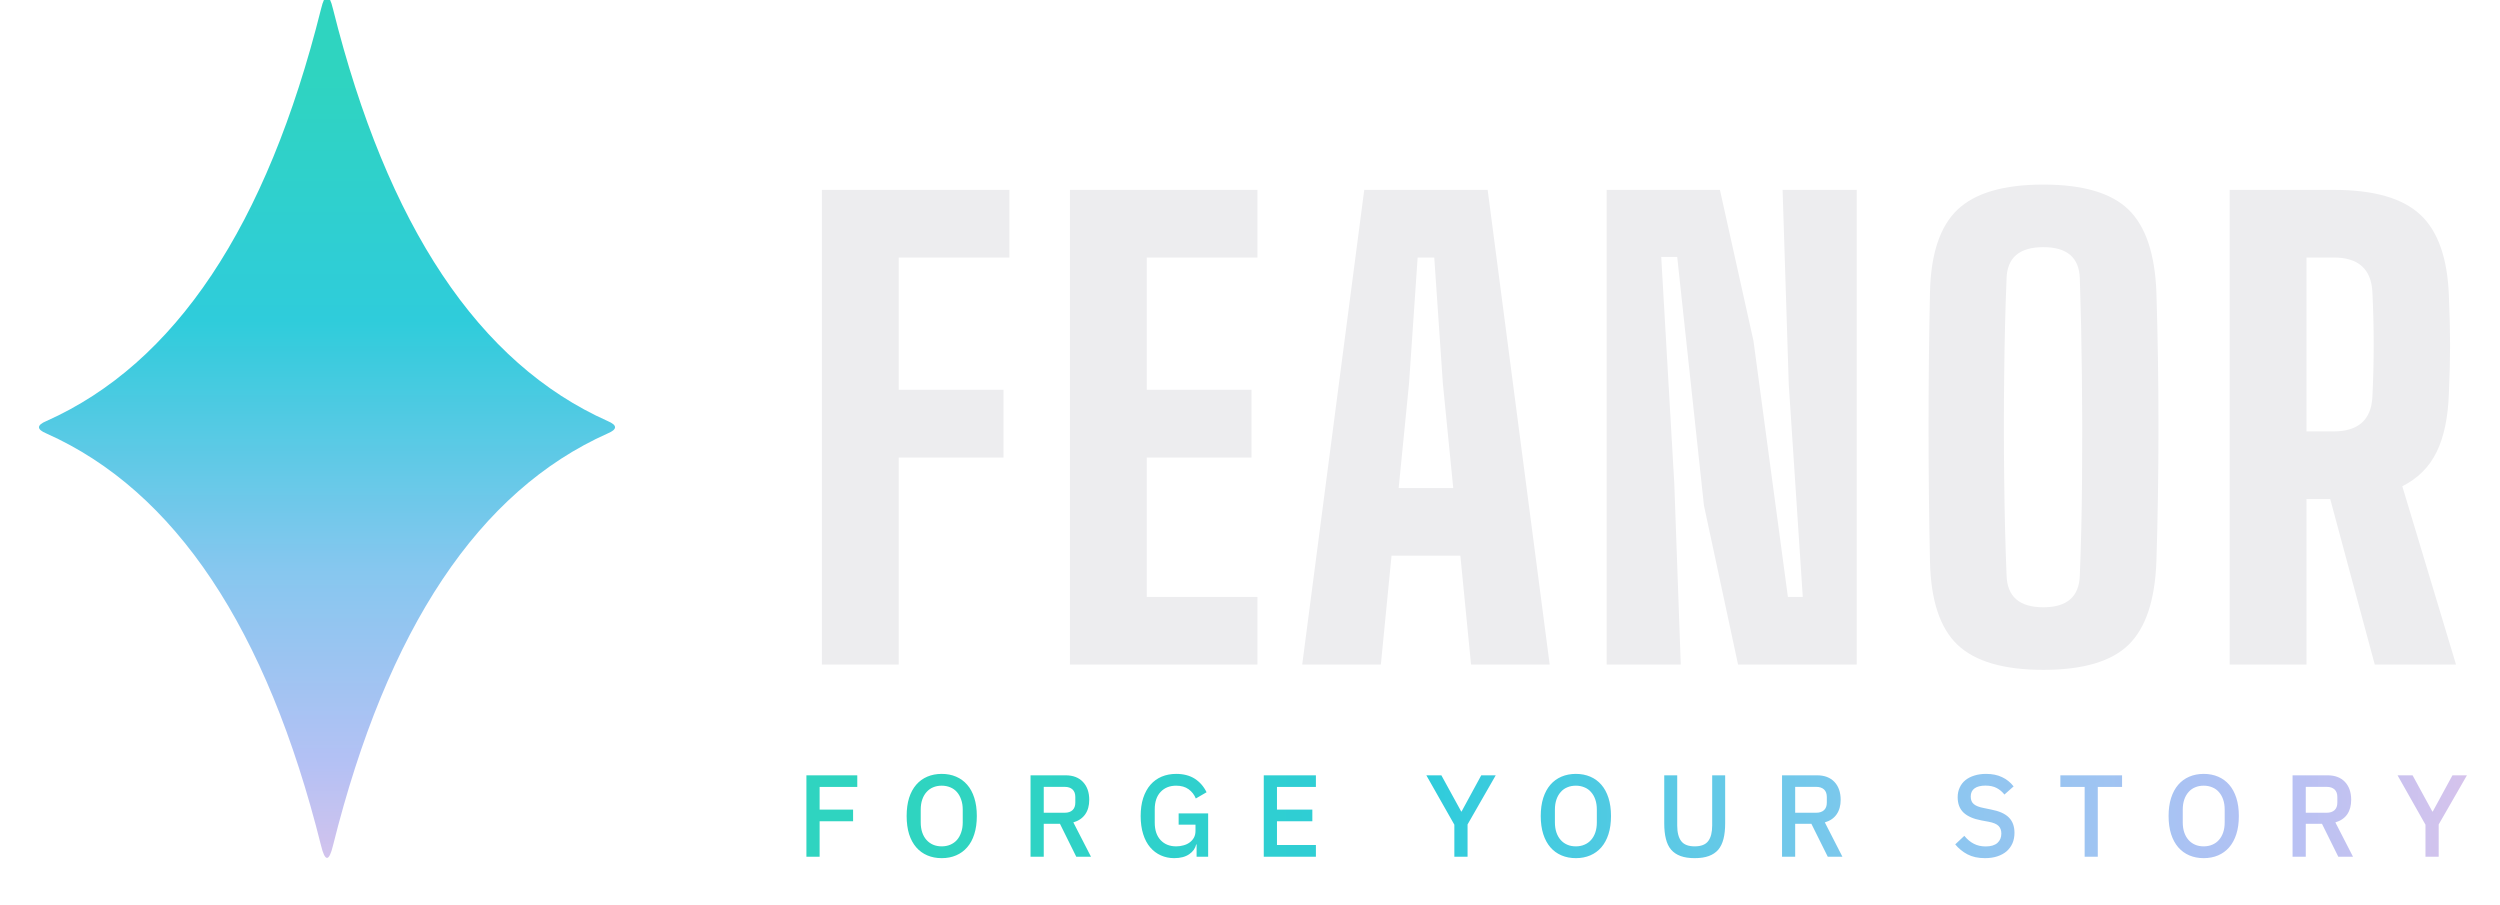
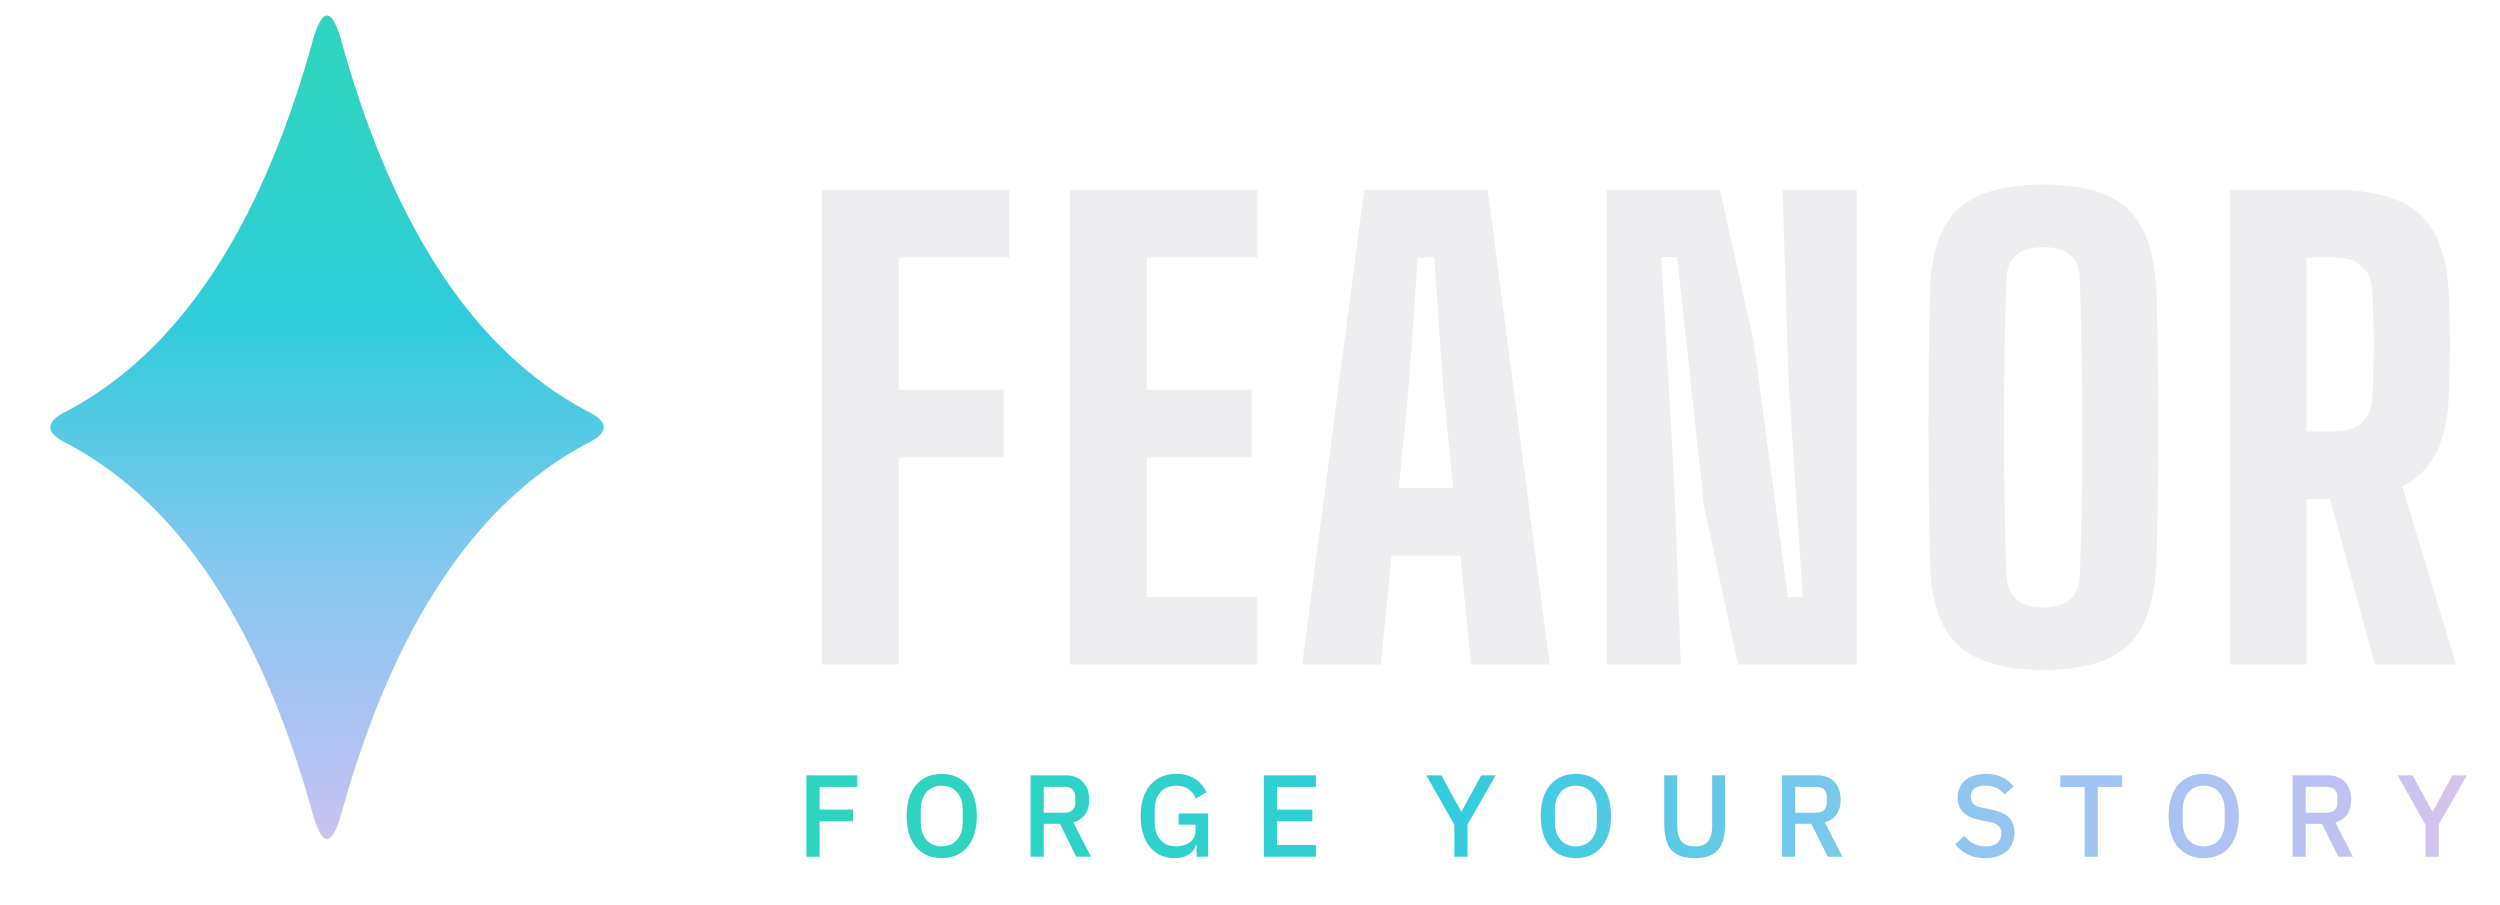
<svg xmlns="http://www.w3.org/2000/svg" viewBox="-4 -4 316.0 114.3" role="img" aria-label="FEANOR">
  <defs>
    <linearGradient id="ir" x1="50" y1="2" x2="50" y2="98" gradientUnits="userSpaceOnUse">
      <stop offset="0" stop-color="#2FD4C0" />
      <stop offset=".1" stop-color="#2FD4C0" />
      <stop offset=".38" stop-color="#2FCCDB" />
      <stop offset=".66" stop-color="#86C7EF" />
      <stop offset=".88" stop-color="#B4C1F4" />
      <stop offset="1" stop-color="#D6C3EC" />
    </linearGradient>
    <linearGradient id="feu" x1="20" y1="20" x2="80" y2="80" gradientUnits="userSpaceOnUse">
      <stop offset="0" stop-color="#2FD4C0" />
      <stop offset=".38" stop-color="#C7B5FF" />
      <stop offset=".66" stop-color="#FFB3D1" />
      <stop offset="1" stop-color="#FFF1A8" />
    </linearGradient>
    <clipPath id="cp">
      <path d="M50 4Q51.5 4 53 6L83 46Q84.5 48 84.5 50Q84.5 52 83 54L53 94Q51.5 96 50 96Q48.5 96 47 94L17 54Q15.5 52 15.5 50Q15.5 48 17 46L47 6Q48.5 4 50 4Z M50 30 L54.2 45.8 L68 50 L54.2 54.2 L50 70 L45.8 54.2 L32 50 L45.8 45.8 Z" clip-rule="evenodd" />
    </clipPath>
    <linearGradient id="dv" x1="96.7" y1="0" x2="308.0" y2="0" gradientUnits="userSpaceOnUse">
      <stop offset="0" stop-color="#2FD4C0" />
      <stop offset=".1" stop-color="#2FD4C0" />
      <stop offset=".38" stop-color="#2FCCDB" />
      <stop offset=".66" stop-color="#86C7EF" />
      <stop offset=".88" stop-color="#B4C1F4" />
      <stop offset="1" stop-color="#D6C3EC" />
    </linearGradient>
  </defs>
  <g transform="translate(-21 -8.33) scale(1.1667)">
-     <path d="M50.65 4.69Q59.47 39.99 80.41 49.33Q82 50 80.41 50.67Q59.47 60.01 50.65 95.31Q50 98 49.35 95.31Q40.53 60.01 19.59 50.67Q18 50 19.59 49.33Q40.53 39.99 49.35 4.69Q50 2 50.65 4.69Z" fill="url(#ir)" />
+     <path d="M51.73 8.78Q60.15 38.54 77.97 48.14Q82 50 77.97 51.86Q60.15 61.46 51.73 91.22Q50 98 48.27 91.22Q39.85 61.46 22.03 51.86Q18 50 22.03 48.14Q39.85 38.54 48.27 8.78Q50 2 51.73 8.78Z" fill="url(#ir)" />
  </g>
  <path d="M99.89 80L99.89 20L123.59 20L123.59 28.55L109.6 28.55L109.6 45.27L122.84 45.27L122.84 53.83L109.6 53.83L109.6 80L99.89 80ZM131.24 80L131.24 20L154.94 20L154.94 28.55L140.95 28.55L140.95 45.27L154.19 45.27L154.19 53.83L140.95 53.83L140.95 71.45L154.94 71.45L154.94 80L131.24 80ZM160.6 80L168.44 20L184.04 20L191.88 80L181.94 80L180.59 66.24L171.89 66.24L170.54 80L160.6 80ZM172.79 57.69L179.69 57.69L178.38 44.49L177.29 28.55L175.19 28.55L174.1 44.49L172.79 57.69ZM199.08 80L199.08 20L213.4 20L217.64 39.09L221.99 71.45L223.87 71.45L222.1 44.6L221.32 20L230.69 20L230.69 80L215.69 80L211.38 59.9L208 28.48L205.98 28.48L207.63 57.13L208.45 80L199.08 80ZM254.28 80.67Q246.78 80.67 243.44 77.51Q240.1 74.34 239.95 66.95Q239.77 58.74 239.77 49.98Q239.77 41.23 239.95 32.98Q240.1 25.66 243.44 22.49Q246.78 19.33 254.28 19.33Q261.78 19.33 265.04 22.49Q268.3 25.66 268.57 32.98Q268.83 41.3 268.83 50.02Q268.83 58.74 268.57 66.95Q268.3 74.34 265.04 77.51Q261.78 80.67 254.28 80.67ZM254.28 72.76Q258.78 72.76 258.89 68.71Q259.12 63.05 259.17 56.49Q259.23 49.92 259.15 43.38Q259.08 36.84 258.89 31.21Q258.78 27.24 254.28 27.24Q249.74 27.24 249.63 31.21Q249.4 36.84 249.33 43.38Q249.25 49.92 249.33 56.49Q249.4 63.05 249.63 68.71Q249.74 72.76 254.28 72.76ZM277.83 80L277.83 20L290.99 20Q298.53 20 301.9 23.11Q305.28 26.23 305.54 33.39Q305.69 37.02 305.69 39.65Q305.69 42.27 305.54 45.69Q305.39 50.26 303.99 53.13Q302.58 56 299.65 57.46L306.44 80L296.17 80L290.54 59.08L287.54 59.08L287.54 80L277.83 80ZM287.54 50.53L290.95 50.53Q295.64 50.53 295.87 46.18Q296.2 39.54 295.87 32.9Q295.64 28.55 290.99 28.55L287.54 28.55L287.54 50.53Z" fill="#EDEDEF" />
  <path d="M97.93 104.29L97.93 94L104.36 94L104.36 95.47L99.6 95.47L99.6 98.33L103.83 98.33L103.83 99.81L99.6 99.81L99.6 104.29L97.93 104.29ZM115.03 104.47Q114.03 104.47 113.21 104.12Q112.39 103.77 111.81 103.1Q111.23 102.43 110.91 101.44Q110.6 100.44 110.6 99.14Q110.6 97.85 110.91 96.85Q111.23 95.86 111.81 95.19Q112.39 94.52 113.21 94.17Q114.03 93.82 115.03 93.82Q116.04 93.82 116.85 94.17Q117.67 94.52 118.25 95.19Q118.84 95.86 119.15 96.85Q119.47 97.85 119.47 99.14Q119.47 100.44 119.15 101.44Q118.84 102.43 118.25 103.1Q117.67 103.77 116.85 104.12Q116.04 104.47 115.03 104.47ZM115.03 102.98Q115.62 102.98 116.12 102.77Q116.61 102.56 116.96 102.17Q117.3 101.78 117.49 101.22Q117.69 100.66 117.69 99.95L117.69 98.33Q117.69 97.63 117.49 97.07Q117.3 96.51 116.96 96.12Q116.61 95.72 116.12 95.52Q115.62 95.31 115.03 95.31Q114.43 95.31 113.94 95.52Q113.46 95.72 113.11 96.12Q112.76 96.51 112.57 97.07Q112.38 97.63 112.38 98.33L112.38 99.95Q112.38 100.66 112.57 101.22Q112.76 101.78 113.11 102.17Q113.46 102.56 113.94 102.77Q114.43 102.98 115.03 102.98ZM127.93 104.29L126.26 104.29L126.26 94L130.7 94Q132.09 94 132.88 94.83Q133.68 95.67 133.68 97.1Q133.68 98.2 133.17 98.93Q132.66 99.66 131.67 99.95L133.9 104.29L132.04 104.29L129.98 100.13L127.93 100.13L127.93 104.29ZM130.58 98.73Q131.22 98.73 131.57 98.4Q131.92 98.07 131.92 97.45L131.92 96.74Q131.92 96.12 131.57 95.79Q131.22 95.46 130.58 95.46L127.93 95.46L127.93 98.73L130.58 98.73ZM147.25 102.73L147.2 102.73Q147.03 103.48 146.32 103.97Q145.6 104.47 144.42 104.47Q143.51 104.47 142.73 104.12Q141.95 103.77 141.38 103.1Q140.81 102.43 140.5 101.44Q140.18 100.44 140.18 99.14Q140.18 97.86 140.5 96.87Q140.83 95.87 141.42 95.19Q142.01 94.52 142.83 94.17Q143.66 93.82 144.67 93.82Q146.06 93.82 147.02 94.43Q147.98 95.05 148.51 96.14L147.15 96.93Q146.86 96.21 146.24 95.76Q145.62 95.31 144.67 95.31Q143.45 95.31 142.71 96.09Q141.96 96.87 141.96 98.3L141.96 99.98Q141.96 101.41 142.71 102.2Q143.45 102.98 144.67 102.98Q145.16 102.98 145.6 102.85Q146.05 102.73 146.38 102.48Q146.71 102.24 146.91 101.88Q147.11 101.52 147.11 101.03L147.11 100.24L144.98 100.24L144.98 98.81L148.71 98.81L148.71 104.29L147.25 104.29L147.25 102.73ZM155.74 104.29L155.74 94L162.33 94L162.33 95.47L157.41 95.47L157.41 98.33L161.88 98.33L161.88 99.81L157.41 99.81L157.41 102.81L162.33 102.81L162.33 104.29L155.74 104.29ZM179.83 104.29L179.83 100.24L176.29 94L178.19 94L180.7 98.58L180.74 98.58L183.23 94L185.06 94L181.5 100.21L181.5 104.29L179.83 104.29ZM195.19 104.47Q194.19 104.47 193.37 104.12Q192.55 103.77 191.97 103.1Q191.39 102.43 191.07 101.44Q190.75 100.44 190.75 99.14Q190.75 97.85 191.07 96.85Q191.39 95.86 191.97 95.19Q192.55 94.52 193.37 94.17Q194.19 93.82 195.19 93.82Q196.19 93.82 197.01 94.17Q197.83 94.52 198.41 95.19Q198.99 95.86 199.31 96.85Q199.63 97.85 199.63 99.14Q199.63 100.44 199.31 101.44Q198.99 102.43 198.41 103.1Q197.83 103.77 197.01 104.12Q196.19 104.47 195.19 104.47ZM195.19 102.98Q195.78 102.98 196.27 102.77Q196.77 102.56 197.11 102.17Q197.46 101.78 197.65 101.22Q197.84 100.66 197.84 99.95L197.84 98.33Q197.84 97.63 197.65 97.07Q197.46 96.51 197.11 96.12Q196.77 95.72 196.27 95.52Q195.78 95.31 195.19 95.31Q194.58 95.31 194.1 95.52Q193.61 95.72 193.27 96.12Q192.92 96.51 192.73 97.07Q192.54 97.63 192.54 98.33L192.54 99.95Q192.54 100.66 192.73 101.22Q192.92 101.78 193.27 102.17Q193.61 102.56 194.1 102.77Q194.58 102.98 195.19 102.98ZM208 94L208 100.34Q208 101.65 208.5 102.31Q209 102.98 210.21 102.98Q211.42 102.98 211.92 102.31Q212.42 101.65 212.42 100.34L212.42 94L214.06 94L214.06 100.07Q214.06 101.21 213.85 102.03Q213.64 102.86 213.19 103.4Q212.73 103.93 212 104.2Q211.27 104.47 210.21 104.47Q209.15 104.47 208.42 104.2Q207.69 103.93 207.23 103.4Q206.77 102.86 206.57 102.03Q206.36 101.21 206.36 100.07L206.36 94L208 94ZM222.91 104.29L221.25 104.29L221.25 94L225.69 94Q227.07 94 227.87 94.83Q228.66 95.67 228.66 97.1Q228.66 98.2 228.15 98.93Q227.65 99.66 226.66 99.95L228.88 104.29L227.03 104.29L224.96 100.13L222.91 100.13L222.91 104.29ZM225.57 98.73Q226.2 98.73 226.56 98.4Q226.91 98.07 226.91 97.45L226.91 96.74Q226.91 96.12 226.56 95.79Q226.2 95.46 225.57 95.46L222.91 95.46L222.91 98.73L225.57 98.73ZM246.9 104.47Q245.6 104.47 244.69 103.99Q243.79 103.52 243.14 102.73L244.29 101.65Q244.83 102.31 245.49 102.65Q246.14 102.99 246.99 102.99Q247.97 102.99 248.47 102.55Q248.97 102.11 248.97 101.36Q248.97 100.75 248.62 100.4Q248.27 100.04 247.37 99.87L246.45 99.7Q244.95 99.42 244.2 98.72Q243.45 98.01 243.45 96.77Q243.45 96.09 243.71 95.54Q243.96 94.99 244.43 94.61Q244.89 94.24 245.56 94.03Q246.22 93.82 247.04 93.82Q248.21 93.82 249.06 94.23Q249.92 94.63 250.52 95.4L249.36 96.43Q248.96 95.92 248.39 95.61Q247.81 95.3 246.96 95.3Q246.07 95.3 245.58 95.65Q245.1 96 245.1 96.68Q245.1 97.33 245.5 97.65Q245.89 97.97 246.73 98.13L247.65 98.32Q249.2 98.61 249.91 99.32Q250.63 100.03 250.63 101.27Q250.63 101.99 250.38 102.58Q250.12 103.17 249.65 103.59Q249.17 104.01 248.47 104.24Q247.78 104.47 246.9 104.47ZM261.16 95.47L261.16 104.29L259.5 104.29L259.5 95.47L256.43 95.47L256.43 94L264.23 94L264.23 95.47L261.16 95.47ZM274.55 104.47Q273.55 104.47 272.73 104.12Q271.91 103.77 271.33 103.1Q270.75 102.43 270.43 101.44Q270.11 100.44 270.11 99.14Q270.11 97.85 270.43 96.85Q270.75 95.86 271.33 95.19Q271.91 94.52 272.73 94.17Q273.55 93.82 274.55 93.82Q275.55 93.82 276.37 94.17Q277.19 94.52 277.77 95.19Q278.35 95.86 278.67 96.85Q278.99 97.85 278.99 99.14Q278.99 100.44 278.67 101.44Q278.35 102.43 277.77 103.1Q277.19 103.77 276.37 104.12Q275.55 104.47 274.55 104.47ZM274.55 102.98Q275.14 102.98 275.63 102.77Q276.13 102.56 276.47 102.17Q276.82 101.78 277.01 101.22Q277.2 100.66 277.2 99.95L277.2 98.33Q277.2 97.63 277.01 97.07Q276.82 96.51 276.47 96.12Q276.13 95.72 275.63 95.52Q275.14 95.31 274.55 95.31Q273.94 95.31 273.46 95.52Q272.97 95.72 272.63 96.12Q272.28 96.51 272.09 97.07Q271.9 97.63 271.9 98.33L271.9 99.95Q271.9 100.66 272.09 101.22Q272.28 101.78 272.63 102.17Q272.97 102.56 273.46 102.77Q273.94 102.98 274.55 102.98ZM287.45 104.29L285.78 104.29L285.78 94L290.22 94Q291.6 94 292.4 94.83Q293.19 95.67 293.19 97.1Q293.19 98.2 292.69 98.93Q292.18 99.66 291.19 99.95L293.42 104.29L291.56 104.29L289.5 100.13L287.45 100.13L287.45 104.29ZM290.1 98.73Q290.73 98.73 291.09 98.4Q291.44 98.07 291.44 97.45L291.44 96.74Q291.44 96.12 291.09 95.79Q290.73 95.46 290.1 95.46L287.45 95.46L287.45 98.73L290.1 98.73ZM302.58 104.29L302.58 100.24L299.05 94L300.95 94L303.45 98.58L303.5 98.58L305.99 94L307.82 94L304.25 100.21L304.25 104.29L302.58 104.29Z" fill="url(#dv)" />
</svg>
